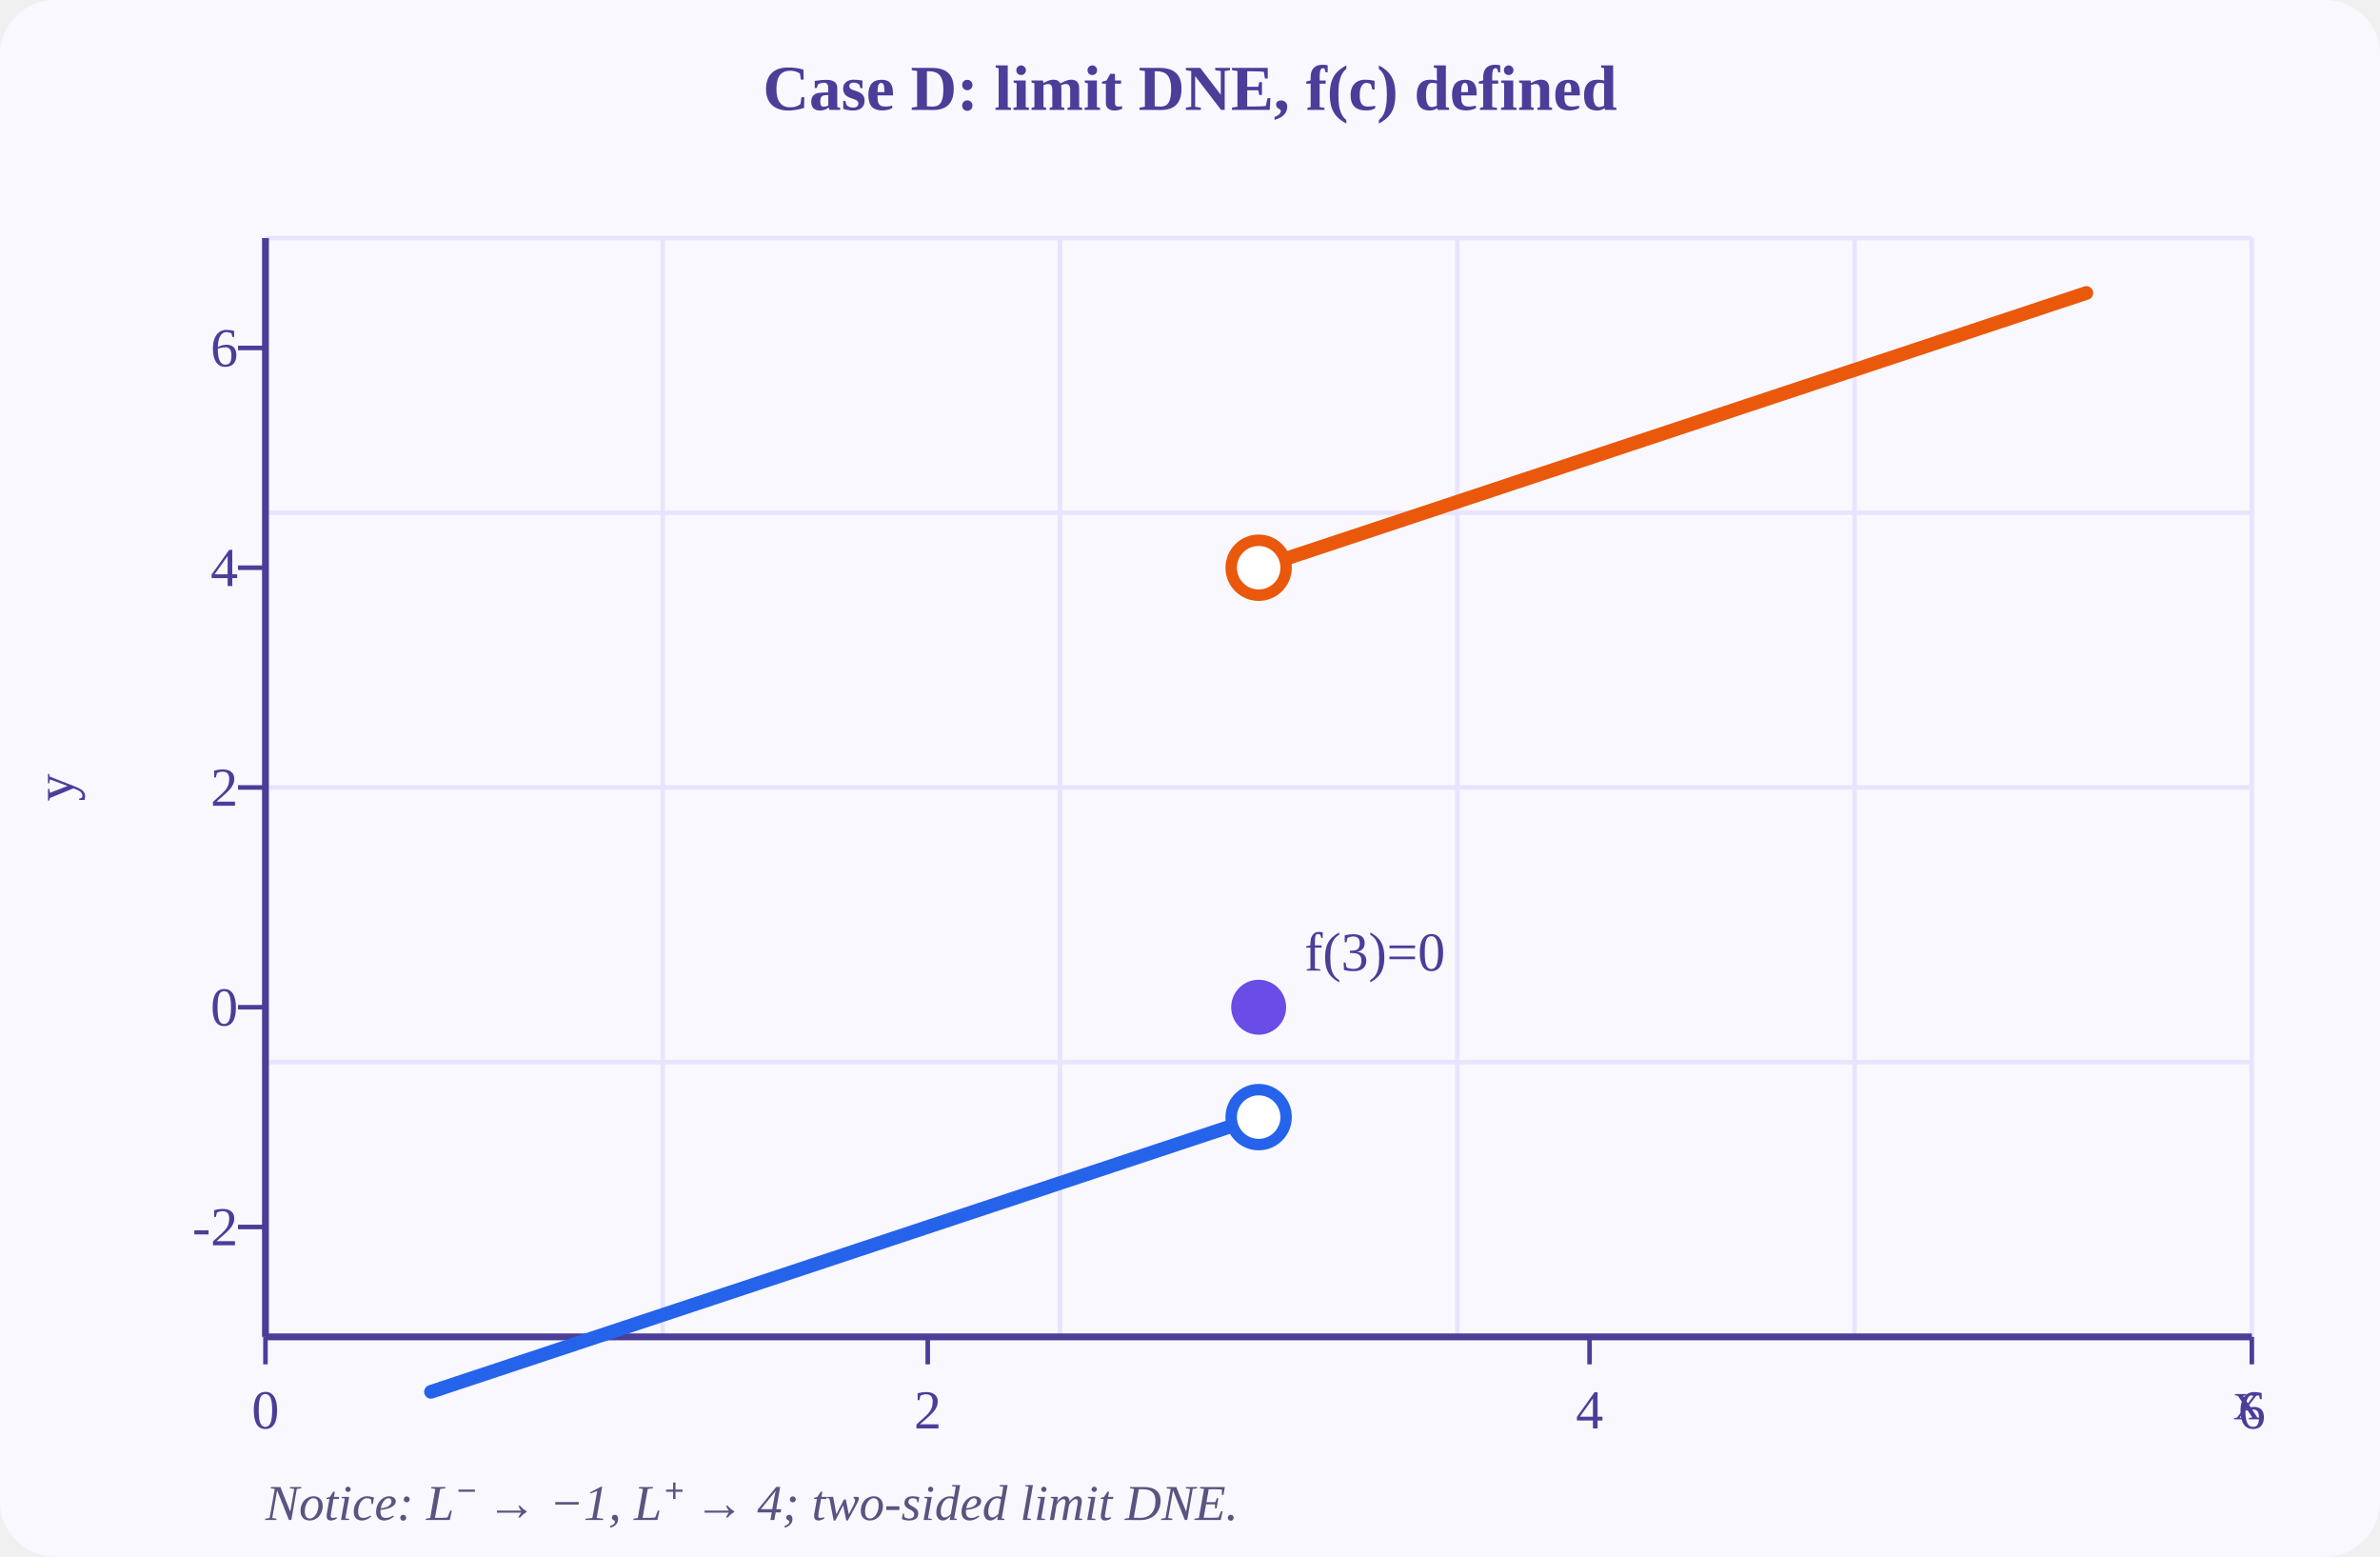
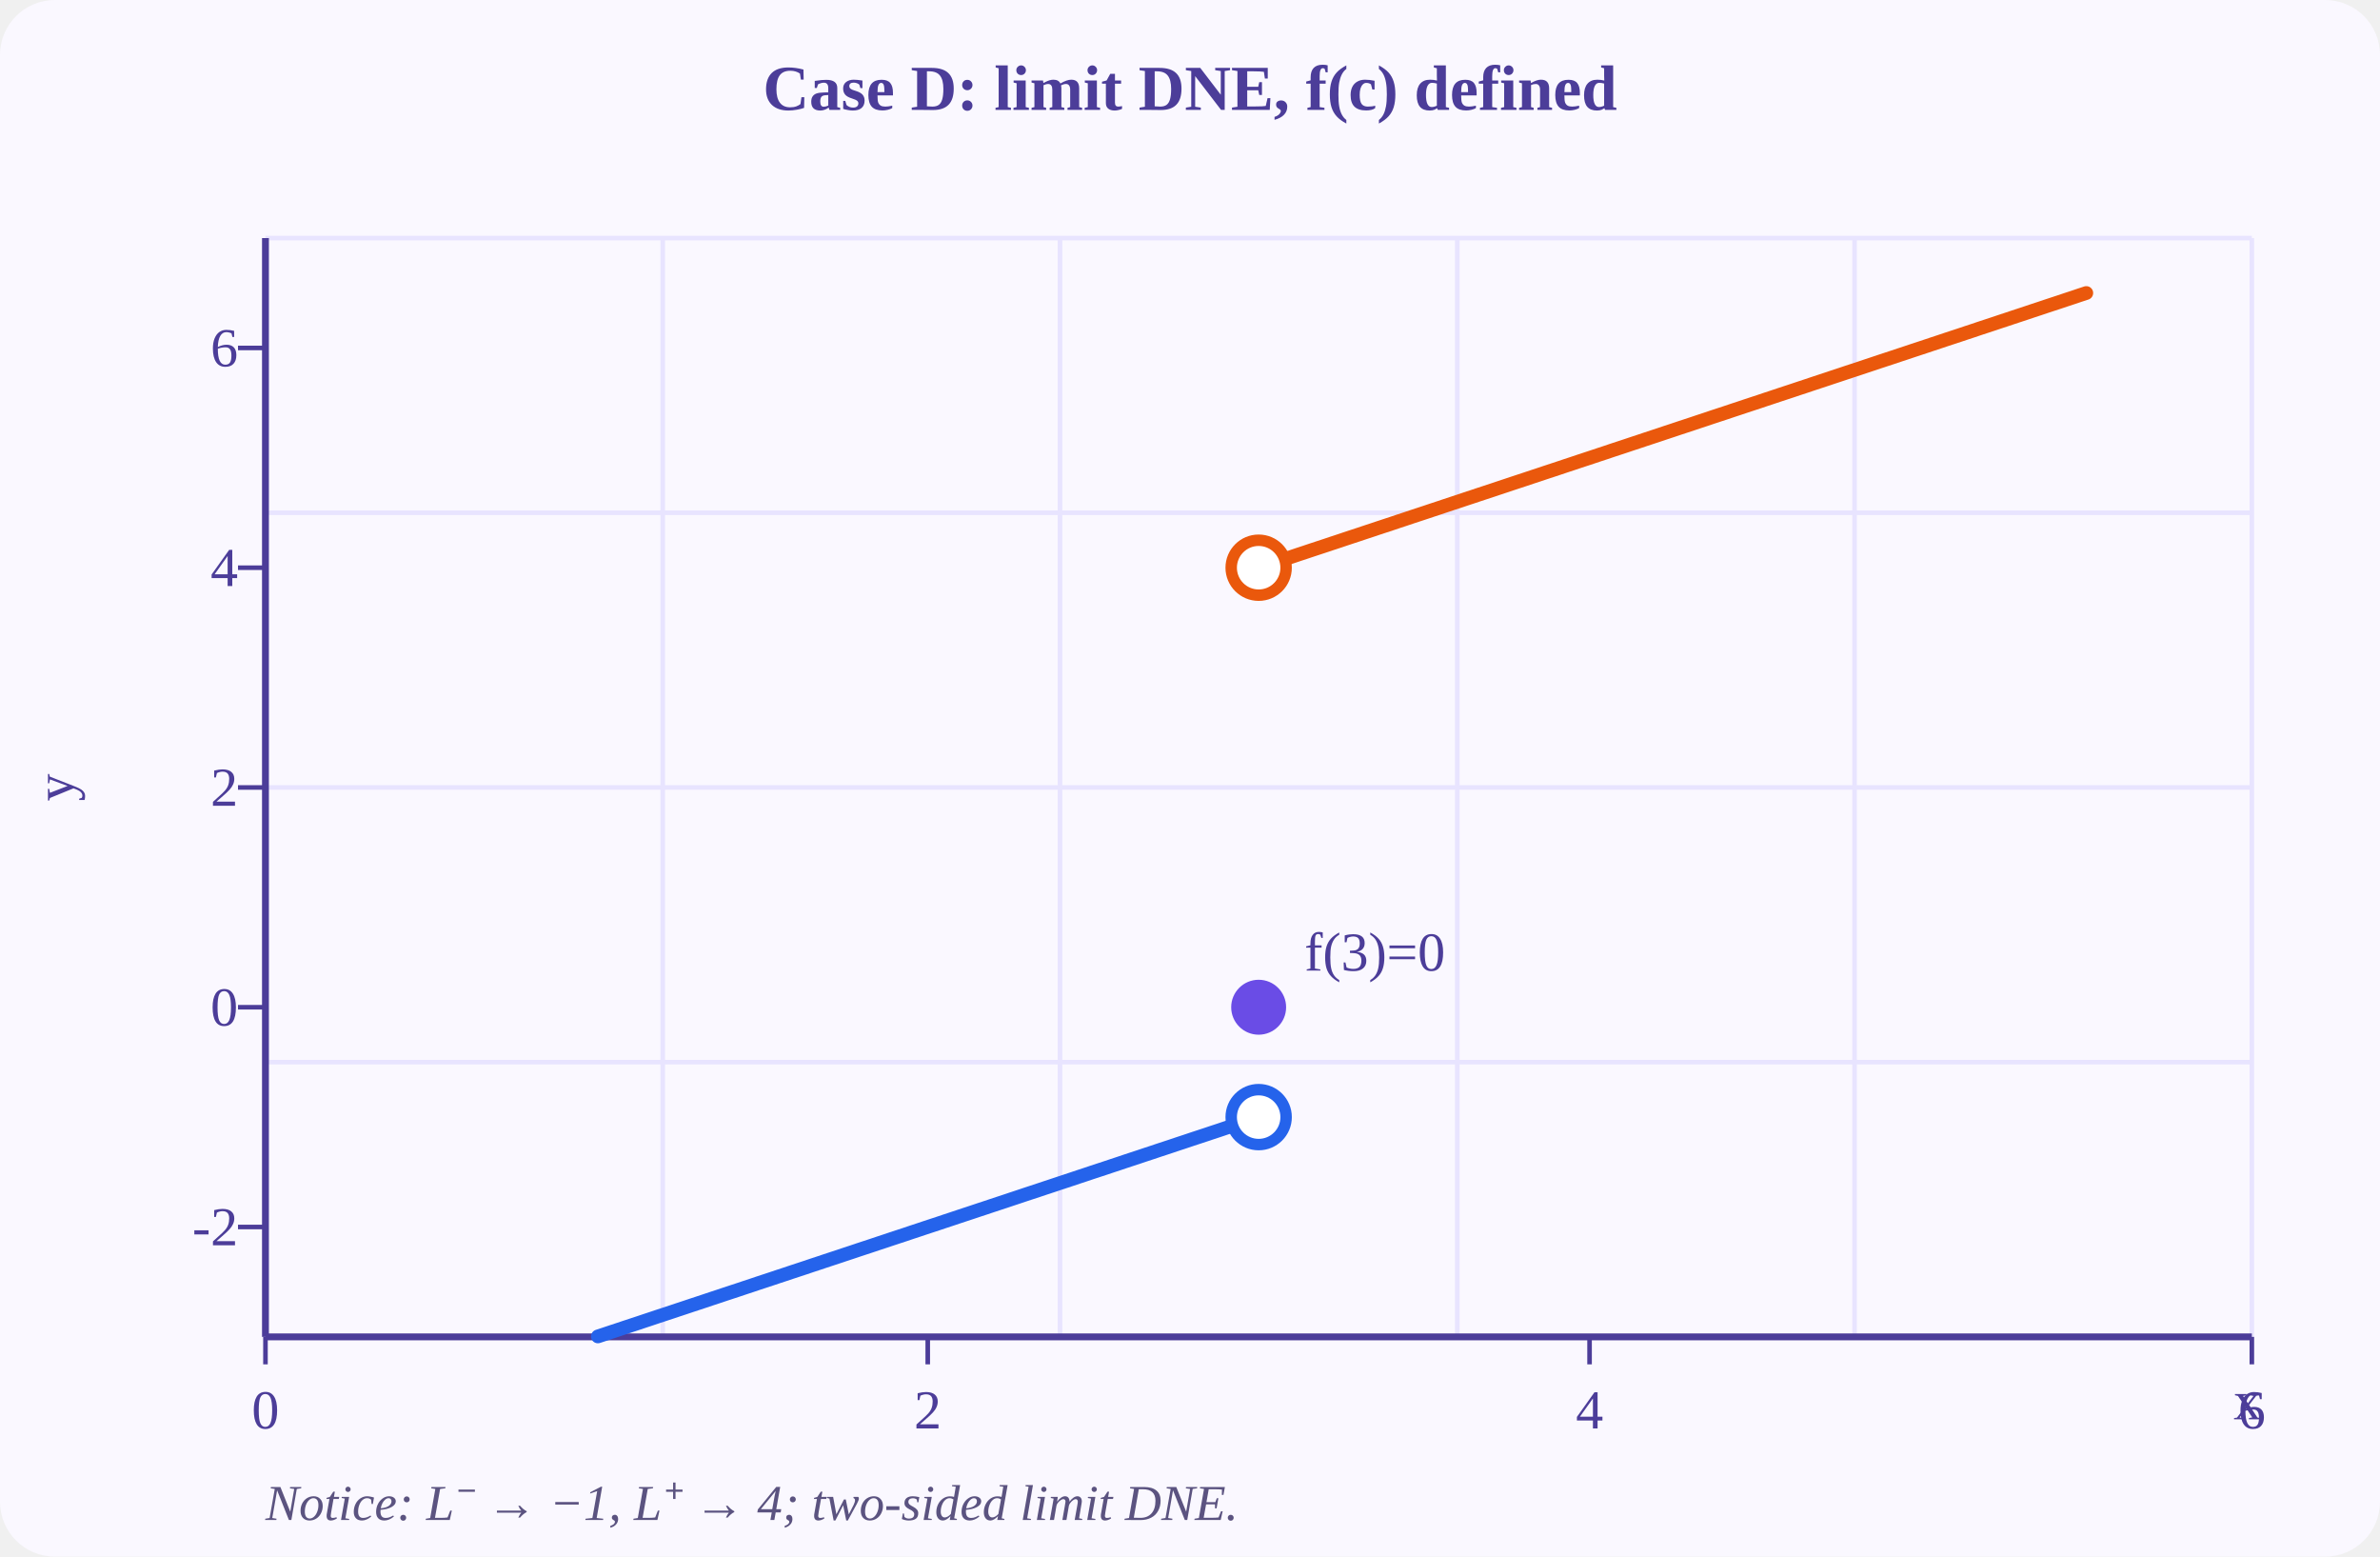
<svg xmlns="http://www.w3.org/2000/svg" viewBox="0 0 520 340" role="img" aria-label="Case D: limit DNE, f(c) defined" class="ap-graph-svg">
  <rect width="520" height="340" fill="#faf8ff" rx="12" />
  <text x="260.0" y="24" text-anchor="middle" font-size="14" font-weight="700" fill="#4c3d99">Case D: limit DNE, f(c) defined</text>
  <line x1="58.0" y1="52" x2="58.0" y2="292" stroke="#e8e4ff" stroke-width="1" />
  <line x1="144.8" y1="52" x2="144.8" y2="292" stroke="#e8e4ff" stroke-width="1" />
  <line x1="231.6" y1="52" x2="231.6" y2="292" stroke="#e8e4ff" stroke-width="1" />
  <line x1="318.4" y1="52" x2="318.4" y2="292" stroke="#e8e4ff" stroke-width="1" />
  <line x1="405.2" y1="52" x2="405.2" y2="292" stroke="#e8e4ff" stroke-width="1" />
  <line x1="492.0" y1="52" x2="492.0" y2="292" stroke="#e8e4ff" stroke-width="1" />
  <line x1="58" y1="52.0" x2="492" y2="52.0" stroke="#e8e4ff" stroke-width="1" />
  <line x1="58" y1="112.0" x2="492" y2="112.0" stroke="#e8e4ff" stroke-width="1" />
  <line x1="58" y1="172.0" x2="492" y2="172.0" stroke="#e8e4ff" stroke-width="1" />
  <line x1="58" y1="232.0" x2="492" y2="232.0" stroke="#e8e4ff" stroke-width="1" />
  <line x1="58" y1="292.0" x2="492" y2="292.0" stroke="#e8e4ff" stroke-width="1" />
  <line x1="58" y1="292" x2="492" y2="292" stroke="#4c3d99" stroke-width="1.5" />
  <line x1="58" y1="52" x2="58" y2="292" stroke="#4c3d99" stroke-width="1.5" />
  <line x1="58.0" y1="292.0" x2="58.0" y2="298.0" stroke="#4c3d99" stroke-width="1" />
  <text x="58.0" y="312.0" text-anchor="middle" font-size="12" fill="#4c3d99">0</text>
  <line x1="202.7" y1="292.0" x2="202.7" y2="298.0" stroke="#4c3d99" stroke-width="1" />
  <text x="202.7" y="312.0" text-anchor="middle" font-size="12" fill="#4c3d99">2</text>
  <line x1="347.3" y1="292.0" x2="347.3" y2="298.0" stroke="#4c3d99" stroke-width="1" />
  <text x="347.3" y="312.0" text-anchor="middle" font-size="12" fill="#4c3d99">4</text>
  <line x1="492.0" y1="292.0" x2="492.0" y2="298.0" stroke="#4c3d99" stroke-width="1" />
  <text x="492.0" y="312.0" text-anchor="middle" font-size="12" fill="#4c3d99">6</text>
  <line x1="52.0" y1="268.0" x2="58.0" y2="268.0" stroke="#4c3d99" stroke-width="1" />
  <text x="52.0" y="272.0" text-anchor="end" font-size="12" fill="#4c3d99">-2</text>
  <line x1="52.0" y1="220.0" x2="58.0" y2="220.0" stroke="#4c3d99" stroke-width="1" />
  <text x="52.0" y="224.0" text-anchor="end" font-size="12" fill="#4c3d99">0</text>
  <line x1="52.0" y1="172.0" x2="58.0" y2="172.0" stroke="#4c3d99" stroke-width="1" />
  <text x="52.0" y="176.0" text-anchor="end" font-size="12" fill="#4c3d99">2</text>
  <line x1="52.0" y1="124.0" x2="58.0" y2="124.0" stroke="#4c3d99" stroke-width="1" />
  <text x="52.0" y="128.0" text-anchor="end" font-size="12" fill="#4c3d99">4</text>
  <line x1="52.0" y1="76.0" x2="58.0" y2="76.0" stroke="#4c3d99" stroke-width="1" />
  <text x="52.0" y="80.0" text-anchor="end" font-size="12" fill="#4c3d99">6</text>
  <text x="494.0" y="310.0" text-anchor="end" font-size="12" fill="#4c3d99">x</text>
  <text x="16" y="172.0" text-anchor="middle" font-size="12" fill="#4c3d99" transform="rotate(-90 16 172.0)">y</text>
-   <polyline points="94.17,304.00 95.63,303.52 97.08,303.03 98.54,302.55 100.00,302.06 101.46,301.58 102.92,301.10 104.38,300.61 105.84,300.13 107.30,299.64 108.75,299.16 110.21,298.68 111.67,298.19 113.13,297.71 114.59,297.22 116.05,296.74 117.51,296.26 118.96,295.77 120.42,295.29 121.88,294.80 123.34,294.32 124.80,293.84 126.26,293.35 127.72,292.87 129.18,292.38 130.63,291.90 132.09,291.42 133.55,290.93 135.01,290.45 136.47,289.96 137.93,289.48 139.39,289.00 140.85,288.51 142.30,288.03 143.76,287.54 145.22,287.06 146.68,286.58 148.14,286.09 149.60,285.61 151.06,285.12 152.52,284.64 153.97,284.16 155.43,283.67 156.89,283.19 158.35,282.70 159.81,282.22 161.27,281.74 162.73,281.25 164.19,280.77 165.64,280.28 167.10,279.80 168.56,279.32 170.02,278.83 171.48,278.35 172.94,277.86 174.40,277.38 175.86,276.90 177.31,276.41 178.77,275.93 180.23,275.44 181.69,274.96 183.15,274.48 184.61,273.99 186.07,273.51 187.52,273.02 188.98,272.54 190.44,272.06 191.90,271.57 193.36,271.09 194.82,270.60 196.28,270.12 197.74,269.64 199.19,269.15 200.65,268.67 202.11,268.18 203.57,267.70 205.03,267.22 206.49,266.73 207.95,266.25 209.41,265.76 210.86,265.28 212.32,264.80 213.78,264.31 215.24,263.83 216.70,263.34 218.16,262.86 219.62,262.38 221.08,261.89 222.53,261.41 223.99,260.92 225.45,260.44 226.91,259.96 228.37,259.47 229.83,258.99 231.29,258.50 232.75,258.02 234.20,257.54 235.66,257.05 237.12,256.57 238.58,256.08 240.04,255.60 241.50,255.12 242.96,254.63 244.42,254.15 245.87,253.66 247.33,253.18 248.79,252.70 250.25,252.21 251.71,251.73 253.17,251.24 254.63,250.76 256.08,250.28 257.54,249.79 259.00,249.31 260.46,248.82 261.92,248.34 263.38,247.86 264.84,247.37 266.30,246.89 267.75,246.40 269.21,245.92" fill="none" stroke="#2563eb" stroke-width="3" stroke-linecap="round" />
-   <polyline points="280.79,122.08 282.25,121.60 283.70,121.11 285.16,120.63 286.62,120.14 288.08,119.66 289.54,119.18 291.00,118.69 292.46,118.21 293.92,117.72 295.37,117.24 296.83,116.76 298.29,116.27 299.75,115.79 301.21,115.30 302.67,114.82 304.13,114.34 305.58,113.85 307.04,113.37 308.50,112.88 309.96,112.40 311.42,111.92 312.88,111.43 314.34,110.95 315.80,110.46 317.25,109.98 318.71,109.50 320.17,109.01 321.63,108.53 323.09,108.04 324.55,107.56 326.01,107.08 327.47,106.59 328.92,106.11 330.38,105.62 331.84,105.14 333.30,104.66 334.76,104.17 336.22,103.69 337.68,103.20 339.14,102.72 340.59,102.24 342.05,101.75 343.51,101.27 344.97,100.78 346.43,100.30 347.89,99.82 349.35,99.33 350.81,98.85 352.26,98.36 353.72,97.88 355.18,97.40 356.64,96.91 358.10,96.43 359.56,95.94 361.02,95.46 362.48,94.98 363.93,94.49 365.39,94.01 366.85,93.52 368.31,93.04 369.77,92.56 371.23,92.07 372.69,91.59 374.14,91.10 375.60,90.62 377.06,90.14 378.52,89.65 379.98,89.17 381.44,88.68 382.90,88.20 384.36,87.72 385.81,87.23 387.27,86.75 388.73,86.26 390.19,85.78 391.65,85.30 393.11,84.81 394.57,84.33 396.03,83.84 397.48,83.36 398.94,82.88 400.40,82.39 401.86,81.91 403.32,81.42 404.78,80.94 406.24,80.46 407.70,79.97 409.15,79.49 410.61,79.00 412.07,78.52 413.53,78.04 414.99,77.55 416.45,77.07 417.91,76.58 419.37,76.10 420.82,75.62 422.28,75.13 423.74,74.65 425.20,74.16 426.66,73.68 428.12,73.20 429.58,72.71 431.04,72.23 432.49,71.74 433.95,71.26 435.41,70.78 436.87,70.29 438.33,69.81 439.79,69.32 441.25,68.84 442.70,68.36 444.16,67.87 445.62,67.39 447.08,66.90 448.54,66.42 450.00,65.94 451.46,65.45 452.92,64.97 454.37,64.48 455.83,64.00" fill="none" stroke="#ea580c" stroke-width="3" stroke-linecap="round" />
+   <polyline points="130.63,291.90 132.09,291.42 133.55,290.93 135.01,290.45 136.47,289.96 137.93,289.48 139.39,289.00 140.85,288.51 142.30,288.03 143.76,287.54 145.22,287.06 146.68,286.58 148.14,286.09 149.60,285.61 151.06,285.12 152.52,284.64 153.97,284.16 155.43,283.67 156.89,283.19 158.35,282.70 159.81,282.22 161.27,281.74 162.73,281.25 164.19,280.77 165.64,280.28 167.10,279.80 168.56,279.32 170.02,278.83 171.48,278.35 172.94,277.86 174.40,277.38 175.86,276.90 177.31,276.41 178.77,275.93 180.23,275.44 181.69,274.96 183.15,274.48 184.61,273.99 186.07,273.51 187.52,273.02 188.98,272.54 190.44,272.06 191.90,271.57 193.36,271.09 194.82,270.60 196.28,270.12 197.74,269.64 199.19,269.15 200.65,268.67 202.11,268.18 203.57,267.70 205.03,267.22 206.49,266.73 207.95,266.25 209.41,265.76 210.86,265.28 212.32,264.80 213.78,264.31 215.24,263.83 216.70,263.34 218.16,262.86 219.62,262.38 221.08,261.89 222.53,261.41 223.99,260.92 225.45,260.44 226.91,259.96 228.37,259.47 229.83,258.99 231.29,258.50 232.75,258.02 234.20,257.54 235.66,257.05 237.12,256.57 238.58,256.08 240.04,255.60 241.50,255.12 242.96,254.63 244.42,254.15 245.87,253.66 247.33,253.18 248.79,252.70 250.25,252.21 251.71,251.73 253.17,251.24 254.63,250.76 256.08,250.28 257.54,249.79 259.00,249.31 260.46,248.82 261.92,248.34 263.38,247.86 264.84,247.37 266.30,246.89 267.75,246.40 269.21,245.92" fill="none" stroke="#2563eb" stroke-width="3" stroke-linecap="round" stroke-linejoin="round" />
+   <polyline points="280.79,122.08 282.25,121.60 283.70,121.11 285.16,120.63 286.62,120.14 288.08,119.66 289.54,119.18 291.00,118.69 292.46,118.21 293.92,117.72 295.37,117.24 296.83,116.76 298.29,116.27 299.75,115.79 301.21,115.30 302.67,114.82 304.13,114.34 305.58,113.85 307.04,113.37 308.50,112.88 309.96,112.40 311.42,111.92 312.88,111.43 314.34,110.95 315.80,110.46 317.25,109.98 318.71,109.50 320.17,109.01 321.63,108.53 323.09,108.04 324.55,107.56 326.01,107.08 327.47,106.59 328.92,106.11 330.38,105.62 331.84,105.14 333.30,104.66 334.76,104.17 336.22,103.69 337.68,103.20 339.14,102.72 340.59,102.24 342.05,101.75 343.51,101.27 344.97,100.78 346.43,100.30 347.89,99.82 349.35,99.33 350.81,98.85 352.26,98.36 353.72,97.88 355.18,97.40 356.64,96.91 358.10,96.43 359.56,95.94 361.02,95.46 362.48,94.98 363.93,94.49 365.39,94.01 366.85,93.52 368.31,93.04 369.77,92.56 371.23,92.07 372.69,91.59 374.14,91.10 375.60,90.62 377.06,90.14 378.52,89.65 379.98,89.17 381.44,88.68 382.90,88.20 384.36,87.72 385.81,87.23 387.27,86.75 388.73,86.26 390.19,85.78 391.65,85.30 393.11,84.81 394.57,84.33 396.03,83.84 397.48,83.36 398.94,82.88 400.40,82.39 401.86,81.91 403.32,81.42 404.78,80.94 406.24,80.46 407.70,79.97 409.15,79.49 410.61,79.00 412.07,78.52 413.53,78.04 414.99,77.55 416.45,77.07 417.91,76.58 419.37,76.10 420.82,75.62 422.28,75.13 423.74,74.65 425.20,74.16 426.66,73.68 428.12,73.20 429.58,72.71 431.04,72.23 432.49,71.74 433.95,71.26 435.41,70.78 436.87,70.29 438.33,69.81 439.79,69.32 441.25,68.84 442.70,68.36 444.16,67.87 445.62,67.39 447.08,66.90 448.54,66.42 450.00,65.94 451.46,65.45 452.92,64.97 454.37,64.48 455.83,64.00" fill="none" stroke="#ea580c" stroke-width="3" stroke-linecap="round" stroke-linejoin="round" />
  <circle cx="275.0" cy="244.0" r="6" fill="#fff" stroke="#2563eb" stroke-width="2.5" />
  <circle cx="275.0" cy="124.0" r="6" fill="#fff" stroke="#ea580c" stroke-width="2.5" />
  <circle cx="275.0" cy="220.0" r="6" fill="#6a4ce6" />
  <text x="285.0" y="212.0" font-size="12" fill="#4c3d99">f(3)=0</text>
  <text x="58" y="332" font-size="11" fill="#5b5380" font-style="italic">Notice: L⁻ → −1, L⁺ → 4; two-sided limit DNE.</text>
</svg>
